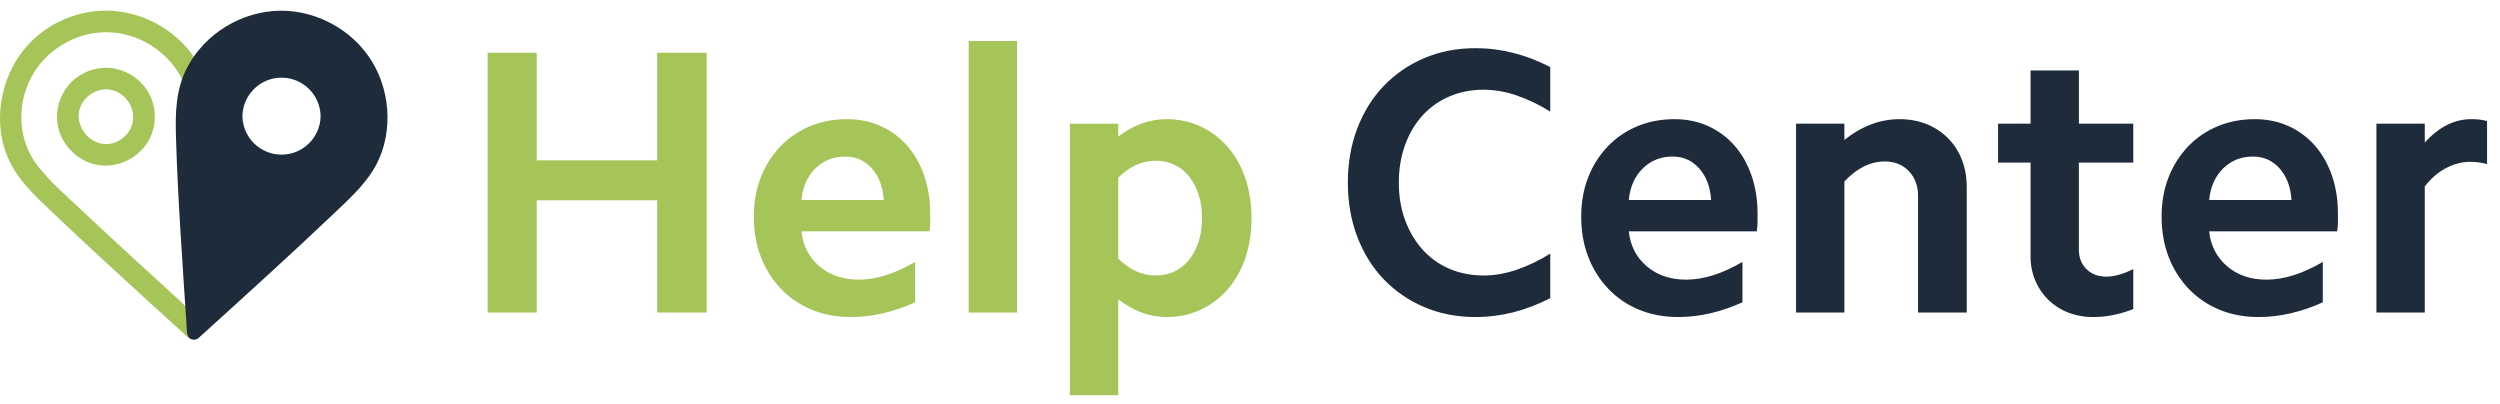
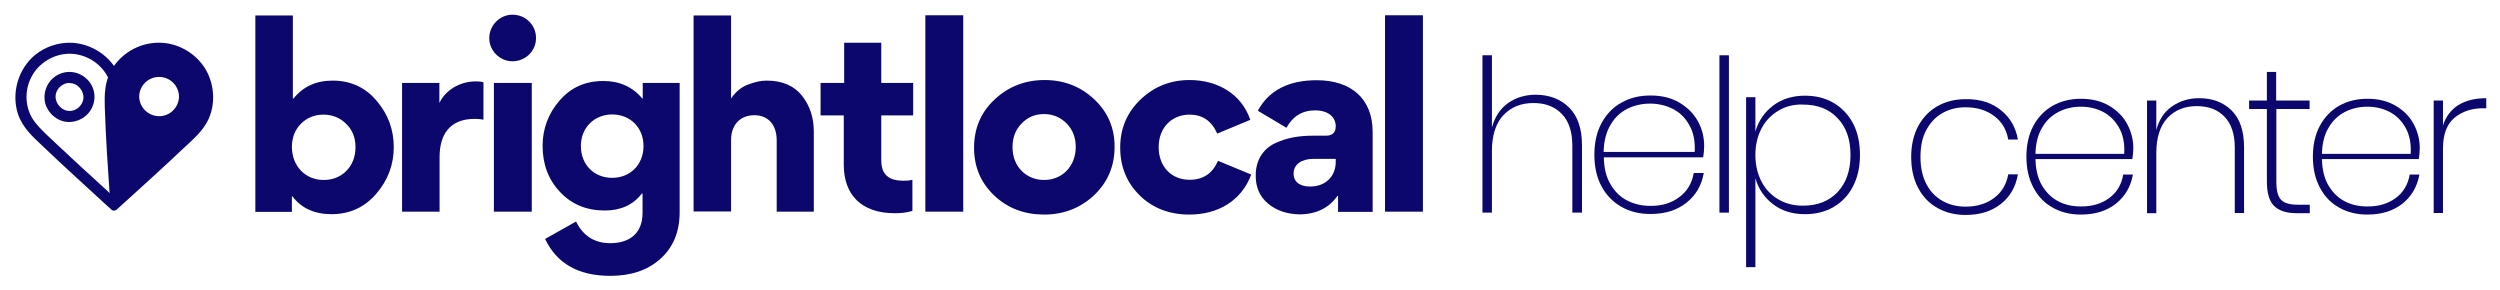
- <svg xmlns="http://www.w3.org/2000/svg" viewBox="0 0 192 31">
-   <g fill="none" fill-rule="evenodd">
-     <path fill="#A5C559" fill-rule="nonzero" d="M14.92 26.089c-.353.042-.677-.356-1.004-.654-3.285-2.988-6.572-5.964-9.798-9.037C2.635 14.985 1.081 13.62.394 11.55c-1.03-3.107 0-6.804 2.624-8.92A8.253 8.253 0 018.058.816h.125c2.61.015 5.184 1.366 6.699 3.536.41.588-.518 1.396-.747 1.963-.02.048-.138-.264-.156-.216-.024-.049-.054-.125-.08-.174-1.09-2.052-3.326-3.422-5.684-3.45h-.079c-2.356.007-4.66 1.378-5.769 3.523-1.086 2.101-1 4.776.53 6.745.902 1.16 2.025 2.137 3.108 3.157 2.58 2.429 5.202 4.82 7.822 7.21l.464.463s.222 2.409.406 2.483a.52.52 0 00.222.033z" />
-     <path fill="#1D2B3B" d="M21.63.822c2.76.012 5.482 1.51 6.947 3.915 1.538 2.523 1.606 5.95.036 8.403-.793 1.239-1.902 2.24-2.983 3.269-3.392 3.225-6.858 6.355-10.313 9.487l-.104.094a.548.548 0 01-.582.034c-.333-.193-.283-.734-.313-1.196-.309-4.79-.668-9.582-.805-14.374-.052-1.812-.013-3.626.882-5.307 1.37-2.576 4.168-4.3 7.16-4.325h.075zm-.01 5.142a3.004 3.004 0 013.003 3.002 3.004 3.004 0 01-6.005 0 3.004 3.004 0 013.003-3.002z" />
-     <path fill="#A5C559" fill-rule="nonzero" d="M8.16 5.204c1.358.013 2.671.811 3.303 2.008a3.811 3.811 0 01.072 3.36c-.704 1.482-2.437 2.404-4.11 2.083-1.536-.294-2.81-1.64-3.016-3.19a3.825 3.825 0 011.166-3.254A3.809 3.809 0 018.11 5.204h.049zm-.038 1.658c-.945.01-1.837.72-2.04 1.65-.285 1.312.925 2.788 2.427 2.52.851-.153 1.572-.886 1.704-1.747.178-1.169-.774-2.402-2.05-2.423h-.041zM37.45 4.048h3.77v8.265h9.25V4.048h3.8V24h-3.8v-8.613h-9.25V24h-3.77V4.048zm20.444 12.586c0-1.102.18-2.107.537-3.016a7.185 7.185 0 011.494-2.364 6.7 6.7 0 012.262-1.551c.87-.367 1.826-.551 2.87-.551.948 0 1.813.179 2.596.536a5.933 5.933 0 012.015 1.494c.561.638.996 1.402 1.305 2.291.31.89.465 1.866.465 2.929v.652c0 .223-.02.46-.059.711h-9.83c.116 1.102.575 1.996 1.377 2.682.802.687 1.812 1.03 3.03 1.03.677 0 1.378-.116 2.103-.348.725-.232 1.464-.57 2.219-1.015v3.103c-1.663.754-3.306 1.131-4.93 1.131-1.103 0-2.108-.188-3.017-.566a6.841 6.841 0 01-2.349-1.595 7.359 7.359 0 01-1.536-2.436c-.368-.937-.551-1.976-.551-3.117zm9.977-1.276c-.059-.986-.358-1.788-.9-2.407-.54-.619-1.227-.928-2.059-.928-.908 0-1.672.304-2.29.913-.62.61-.977 1.417-1.074 2.422h6.323zm6.525-12.209h3.712V24h-3.713V3.149zM92.316 16.75c0-.657-.086-1.257-.26-1.798a4.319 4.319 0 00-.725-1.392 3.236 3.236 0 00-1.117-.899 3.224 3.224 0 00-1.436-.319c-1.063 0-2.03.435-2.9 1.305v6.206c.87.87 1.837 1.305 2.9 1.305.523 0 1.001-.106 1.436-.319a3.236 3.236 0 001.117-.899c.309-.387.55-.85.725-1.392.174-.541.26-1.14.26-1.798zM82.167 9.5h3.712v.986c1.18-.89 2.407-1.334 3.683-1.334.967 0 1.852.188 2.654.565a6.228 6.228 0 012.074 1.566c.58.668 1.029 1.465 1.348 2.393.319.928.478 1.953.478 3.074 0 1.121-.159 2.146-.478 3.074-.319.928-.768 1.725-1.349 2.392a6.228 6.228 0 01-2.073 1.566c-.802.378-1.687.566-2.653.566-1.277 0-2.504-.454-3.684-1.363v7.366h-3.712V9.5z" />
-     <path fill="#1D2B3B" fill-rule="nonzero" d="M103.514 14.024c0-1.508.242-2.895.726-4.162.483-1.266 1.16-2.353 2.03-3.262a9.308 9.308 0 013.103-2.132c1.198-.512 2.513-.768 3.944-.768 1.952 0 3.866.483 5.742 1.45v3.422a12.46 12.46 0 00-2.596-1.247 7.832 7.832 0 00-2.508-.435c-.967 0-1.852.174-2.654.522a5.932 5.932 0 00-2.059 1.464c-.57.629-1.015 1.383-1.334 2.262-.319.88-.478 1.842-.478 2.886s.159 2.001.478 2.871c.319.87.764 1.624 1.334 2.262a5.846 5.846 0 002.059 1.479c.802.348 1.687.522 2.653.522.813 0 1.649-.145 2.509-.435a12.46 12.46 0 002.596-1.247v3.422c-1.876.967-3.79 1.45-5.742 1.45-1.431 0-2.746-.256-3.944-.769a9.308 9.308 0 01-3.104-2.131c-.87-.909-1.546-1.996-2.03-3.263-.483-1.266-.725-2.653-.725-4.161zm17.922 2.61c0-1.102.18-2.107.537-3.016a7.185 7.185 0 011.493-2.364 6.7 6.7 0 012.263-1.551c.87-.367 1.826-.551 2.87-.551.948 0 1.813.179 2.596.536a5.933 5.933 0 012.016 1.494c.56.638.995 1.402 1.304 2.291.31.89.465 1.866.465 2.929v.652c0 .223-.02.46-.058.711h-9.831c.116 1.102.575 1.996 1.377 2.682.802.687 1.812 1.03 3.03 1.03.677 0 1.378-.116 2.103-.348.725-.232 1.464-.57 2.219-1.015v3.103c-1.663.754-3.306 1.131-4.93 1.131-1.103 0-2.108-.188-3.016-.566a6.841 6.841 0 01-2.35-1.595 7.359 7.359 0 01-1.537-2.436c-.367-.937-.55-1.976-.55-3.117zm9.976-1.276c-.058-.986-.357-1.788-.899-2.407-.54-.619-1.227-.928-2.059-.928-.908 0-1.672.304-2.29.913-.62.61-.977 1.417-1.073 2.422h6.322zm6.525-5.858h3.712v1.247c1.335-1.063 2.746-1.595 4.234-1.595.755 0 1.446.126 2.074.377a4.822 4.822 0 011.638 1.073 4.79 4.79 0 011.073 1.653c.252.638.377 1.344.377 2.117V24h-3.74v-8.961c0-.773-.237-1.406-.711-1.9-.474-.493-1.087-.739-1.841-.739-1.103 0-2.137.512-3.103 1.537V24h-3.713V9.5zm21.721 0h4.177v2.987h-4.177v6.699c0 .6.194 1.092.58 1.479.387.387.9.58 1.537.58.6 0 1.286-.193 2.06-.58v3.074c-1.045.406-2.06.609-3.046.609a5.304 5.304 0 01-1.957-.348 4.515 4.515 0 01-1.522-.972 4.495 4.495 0 01-1.001-1.479 4.745 4.745 0 01-.363-1.87v-7.192h-2.494V9.5h2.494V5.411h3.713V9.5zm6.352 7.134c0-1.102.178-2.107.536-3.016a7.185 7.185 0 011.494-2.364 6.7 6.7 0 012.262-1.551c.87-.367 1.826-.551 2.87-.551.948 0 1.813.179 2.596.536a5.933 5.933 0 012.016 1.494c.56.638.995 1.402 1.305 2.291.309.89.464 1.866.464 2.929v.652c0 .223-.02.46-.059.711h-9.83c.116 1.102.575 1.996 1.377 2.682.802.687 1.812 1.03 3.03 1.03.677 0 1.378-.116 2.103-.348.725-.232 1.464-.57 2.219-1.015v3.103c-1.663.754-3.306 1.131-4.93 1.131-1.103 0-2.108-.188-3.017-.566a6.841 6.841 0 01-2.349-1.595 7.359 7.359 0 01-1.537-2.436c-.367-.937-.55-1.976-.55-3.117zm9.976-1.276c-.058-.986-.358-1.788-.9-2.407-.54-.619-1.227-.928-2.059-.928-.908 0-1.672.304-2.29.913-.62.61-.977 1.417-1.073 2.422h6.322zM182.51 9.5h3.712v1.45c1.082-1.199 2.271-1.798 3.566-1.798.213 0 .416.01.61.029.193.02.396.058.608.116v3.306a4.731 4.731 0 00-1.305-.174c-.618 0-1.232.16-1.841.478-.609.32-1.155.788-1.638 1.407V24h-3.713V9.5z" />
+ <svg xmlns="http://www.w3.org/2000/svg" version="1.1" id="Layer_1" x="0px" y="0px" viewBox="0 0 1293.3 149.6" style="enable-background:new 0 0 1293.3 149.6;" xml:space="preserve">
+   <style type="text/css">
+ 	.st0{fill:#0B076C;}
+ 	.st1{fill-rule:evenodd;clip-rule:evenodd;fill:#0B076C;}
+ </style>
+   <g>
+     <g>
+       <g>
+         <g>
+           <path class="st0" d="M59.3,109c-1.2,0.1-2.3-1.2-3.5-2.2C44.5,96.4,33.2,86.2,22.1,75.6C17,70.8,11.7,66.1,9.3,59      c-3.5-10.7,0-23.4,9-30.7c5-4,11.3-6.2,17.8-6.2c9,0.1,17.8,4.7,23,12.2c1.4,2-1.8,4.8-2.6,6.7c-0.1,0.2-0.5-0.9-0.5-0.7      c-0.1-0.2-0.2-0.4-0.3-0.6C52,32.6,44.3,27.9,36.2,27.8H36c-8.1,0-16,4.7-19.8,12.1c-3.7,7.2-3.4,16.4,1.8,23.2      c3.1,4,7,7.4,10.7,10.9c8.9,8.4,17.9,16.6,26.9,24.8l1.6,1.6c0,0,0.8,8.3,1.4,8.5C58.8,108.9,59,109,59.3,109L59.3,109z" />
+         </g>
+         <g>
+           <path class="st0" d="M36,37.2c4.7,0,9.2,2.8,11.4,6.9c1.9,3.6,2,7.9,0.2,11.6c-2.4,5.1-8.4,8.3-14.1,7.2c-5.3-1-9.7-5.6-10.4-11      c-0.5-4.2,1-8.3,4-11.2C29.6,38.4,32.7,37.2,36,37.2z M35.9,42.9c-3.2,0-6.3,2.5-7,5.7c-1,4.5,3.2,9.6,8.3,8.7      c2.9-0.5,5.4-3,5.9-6c0.6-4-2.7-8.3-7-8.3L35.9,42.9z" />
+         </g>
+       </g>
+       <g>
+         <path class="st1" d="M82.3,22.1c9.5,0,18.8,5.2,23.9,13.5c5.3,8.7,5.5,20.5,0.1,28.9c-2.7,4.3-6.5,7.7-10.3,11.2     c-11.7,11.1-23.6,21.8-35.5,32.6l-0.4,0.3c-0.6,0.4-1.4,0.5-2,0.1c-1.1-0.7-1-2.5-1.1-4.1c-1.1-16.5-2.3-32.9-2.8-49.4     c-0.2-6.2,0-12.5,3-18.2c4.7-8.9,14.3-14.8,24.6-14.9L82.3,22.1z M82.3,39.8c5.7,0,10.3,4.6,10.3,10.3c-0.2,5.7-4.9,10.2-10.6,10     c-5.4-0.2-9.8-4.5-10-10C72,44.4,76.6,39.8,82.3,39.8L82.3,39.8z" />
+       </g>
+     </g>
+     <g>
+       <path class="st0" d="M151.6,50.9h0.3c4.9-6.1,11.6-9.2,20.2-9.2c9.3,0,16.9,3.5,22.8,10.5c5.9,7,8.8,14.9,8.8,23.9    c0,9.1-3,17.1-9.1,24.2c-6.1,7-13.7,10.5-23.1,10.5c-8.8,0-15.6-3.1-20.2-9.2h-0.3v8h-18.9V8h19.4V50.9z M155.8,88.4    c3.1,3.1,7.1,4.7,11.7,4.7c4.6,0,8.6-1.6,11.7-4.7c3.1-3.2,4.7-7.3,4.7-12.3c0-4.9-1.6-9-4.9-12.1c-3.1-3.1-7.1-4.7-11.7-4.7    c-4.6,0-8.5,1.6-11.6,4.7s-4.7,7.2-4.7,12.1C151.1,81.1,152.7,85.2,155.8,88.4z" />
+     </g>
+     <g>
+       <path class="st0" d="M250.1,61.9c-1.5-0.3-3-0.4-4.6-0.4c-12.6,0-18.1,7.8-18.1,19.8v28.2H208V42.9h19.3v10.2h0.1    c2.9-6.1,10-11,18.8-11c1.6,0,2.9,0.1,3.9,0.5V61.9z" />
+     </g>
+     <g>
+       <path class="st0" d="M277.3,19.7c0,6.6-5.4,12-12.2,12c-6.5,0-12-5.4-12-12c0-6.6,5.5-12.1,12-12.1    C271.9,7.6,277.3,12.9,277.3,19.7z M255.5,109.5V42.9h19.6v66.6H255.5z" />
+     </g>
+     <g>
+       <path class="st0" d="M298,114.6c3.7,7.5,9.6,11.2,17.7,11.2c10.1,0,16.7-5.2,16.7-15.6v-10.1h-0.3c-4.6,5.9-11,8.8-19.2,8.8    c-9.5,0-17.2-3.2-23.2-9.6c-6-6.4-9-14.3-9-23.8c0-8.8,2.9-16.7,8.7-23.4c5.9-6.9,13.5-10.2,22.7-10.2c8.4,0,15.1,3,20.2,9.1h0.2    v-8.1h19.1v66.8c0,10.3-3.4,18.4-10.1,24.3c-6.6,5.9-15.2,8.7-25.8,8.7c-16.5,0-27.7-6.4-33.7-19.1L298,114.6z M316.7,59.2    c-9.1,0-16.2,6.7-16.2,16.3c0,9.8,6.9,16.5,16.2,16.5c9.1,0,16.2-6.6,16.2-16.5C332.9,66,326,59.2,316.7,59.2z" />
+     </g>
+     <g>
+       <path class="st0" d="M401.8,109.5V72.6c0-7.6-4-13-11.6-13c-7.9,0-12,5.7-12,12.7v37.1h-19.4V8h19.4v42.8h0.1    c2.4-3.5,5.4-5.9,8.8-7.1c3.6-1.4,6.7-2,9.5-2c8,0,14.1,2.6,18.2,7.7c4.1,5.1,6.2,11.3,6.2,18.7v41.4H401.8z" />
+     </g>
+     <g>
+       <path class="st0" d="M472,109.1c-2.9,0.9-5.9,1.2-9.1,1.2c-17.3,0-26.4-9.5-26.4-25.1V59.7h-12V42.9h12.2V22.1h19.2v20.8h16.5    v16.8h-16.5v23.2c0,7.6,4,10.6,11.6,10.6c1.6,0,3.1-0.1,4.5-0.5V109.1z" />
+     </g>
+     <g>
+       <path class="st0" d="M498.3,109.5h-19.6V7.9h19.6V109.5z" />
+     </g>
+     <g>
+       <path class="st0" d="M514.5,51.5c7.1-6.7,15.8-10.1,25.9-10.1c10.1,0,18.7,3.4,25.7,10c7,6.6,10.5,14.7,10.5,24.5    c0,10-3.5,18.3-10.6,25.1c-7.1,6.6-15.7,10-25.8,10c-10.2,0-18.8-3.2-25.8-9.8c-7-6.6-10.5-14.8-10.5-24.8    C503.9,66.5,507.4,58.1,514.5,51.5z M528.5,88.4c3.1,3.1,7.1,4.7,11.7,4.7c9.3,0,16.3-7.1,16.3-17.1c0-4.9-1.6-9-4.7-12.1    c-3.1-3.2-7.1-4.9-11.7-4.9c-4.6,0-8.5,1.6-11.6,4.9c-3.1,3.1-4.7,7.2-4.7,12.1C523.8,81.1,525.4,85.2,528.5,88.4z" />
+     </g>
+     <g>
+       <path class="st0" d="M589.6,101.1c-6.7-6.6-10.1-14.8-10.1-24.8c0-9.8,3.5-18.1,10.5-24.8c7-6.7,15.5-10.1,25.4-10.1    c14.8,0,27,7.5,31.4,20.6l-17.1,7.1c-2.9-6.6-7.7-9.8-14.3-9.8c-9,0-16,6.5-16,16.8c0,10,6.5,16.9,16,16.9c7,0,11.8-3.2,14.7-9.8    l17.2,7.1c-5.1,13.6-17.2,20.7-32,20.7C605,111,596.3,107.7,589.6,101.1z" />
+     </g>
+     <g>
+       <path class="st0" d="M656.1,105.4c-4.4-3.6-6.5-8.5-6.5-14.5v-0.2c0-7.9,3.9-13.6,9.8-16.5c6.1-2.9,12.3-4,19.8-4h6.6    c3.5,0,5.2-1.6,5.2-4.9c0-4.6-3.7-8.2-10.7-8.2c-6.6,0-11.5,3-14.8,9l-14.8-8.8c5.7-10.6,16-15.8,30.5-15.8    c17.6,0,28.9,9.4,28.9,26.8v41.3h-17.9v-8.2l-0.3-0.1c-4.5,6.4-11.1,9.6-19.9,9.6C665.8,110.7,660.4,109,656.1,105.4z M691,83.7    v-1.5h-11.7c-5.6,0-10.1,2.6-10.1,7.6c0,4.5,3.5,6.7,8.5,6.7C686,96.5,691,91,691,83.7z" />
+     </g>
+     <g>
+       <path class="st0" d="M736.1,109.5h-19.6V7.9h19.6V109.5z" />
+     </g>
+   </g>
+   <path class="st0" d="M811.8,55.7c4.4,4.4,6.6,10.9,6.6,19.5V110h-5V75.4c0-7.2-1.8-12.7-5.4-16.4c-3.6-3.8-8.5-5.7-14.7-5.7  c-6.5,0-11.6,2.1-15.6,6.3c-3.9,4.2-5.9,10.4-5.9,18.6V110h-4.9V28.6h4.9V66c1.5-5.6,4.3-9.8,8.4-12.7c4.1-2.9,8.9-4.3,14.4-4.3  C801.7,49.1,807.4,51.3,811.8,55.7z" />
+   <path class="st0" d="M868.7,102c4.1-3,6.6-7.2,7.5-12.5h5.2c-1.1,6.4-4.1,11.5-9,15.4c-4.9,3.9-11.1,5.8-18.6,5.8  c-5.6,0-10.7-1.2-15-3.7c-4.4-2.5-7.8-6-10.3-10.6c-2.5-4.6-3.7-10.1-3.7-16.4c0-6.2,1.2-11.7,3.7-16.3c2.5-4.6,5.9-8.2,10.3-10.6  c4.4-2.5,9.4-3.7,15-3.7c5.8,0,10.8,1.2,15,3.7c4.2,2.5,7.4,5.7,9.6,9.7c2.2,4,3.2,8.3,3.2,12.8c0,1.8-0.2,3.8-0.5,5.8h-51.4  c0.1,5.6,1.2,10.2,3.5,14c2.2,3.8,5.1,6.6,8.7,8.4c3.6,1.8,7.5,2.7,11.7,2.7C859.5,106.6,864.6,105.1,868.7,102z M841.8,56.3  c-3.6,1.8-6.5,4.6-8.7,8.4c-2.2,3.7-3.4,8.4-3.5,13.9h47.1c0.3-5.5-0.6-10.1-2.8-13.9c-2.1-3.8-5-6.6-8.6-8.4  c-3.6-1.8-7.5-2.7-11.7-2.7C849.4,53.6,845.4,54.5,841.8,56.3z" />
+   <path class="st0" d="M894.4,28.6V110h-4.9V28.6H894.4z" />
+   <path class="st0" d="M948.5,53.2c4.3,2.5,7.6,6,10.1,10.6c2.4,4.6,3.6,10,3.6,16.3c0,6.2-1.2,11.7-3.6,16.3  c-2.4,4.7-5.8,8.2-10.1,10.7c-4.3,2.5-9.2,3.7-14.8,3.7c-6.5,0-11.9-1.7-16.4-5.1c-4.5-3.4-7.6-7.9-9.2-13.5v46h-4.8V50.3h4.8v17.8  c1.6-5.6,4.7-10.1,9.2-13.5c4.5-3.4,10-5.1,16.4-5.1C939.3,49.5,944.2,50.7,948.5,53.2z M920.1,57.2c-3.7,2.2-6.7,5.2-8.8,9.2  c-2.1,4-3.2,8.5-3.2,13.8c0,5.2,1.1,9.8,3.2,13.8c2.1,4,5.1,7.1,8.8,9.2c3.7,2.2,8,3.2,12.6,3.2c7.5,0,13.4-2.3,17.9-7  c4.4-4.7,6.7-11.1,6.7-19.2c0-8.1-2.2-14.4-6.7-19.1c-4.4-4.7-10.4-7-17.9-7C928,53.9,923.8,55,920.1,57.2z" />
+   <g>
+     <path class="st0" d="M1035.1,57c4.8,3.8,7.7,8.9,8.8,15.2h-5c-0.9-5.2-3.3-9.2-7.3-12.2c-4-3-8.9-4.5-14.8-4.5   c-4.2,0-8.1,0.9-11.6,2.8c-3.5,1.9-6.3,4.7-8.5,8.6s-3.2,8.6-3.2,14.3c0,5.7,1.1,10.4,3.2,14.3c2.1,3.9,5,6.7,8.5,8.6   c3.5,1.9,7.4,2.8,11.6,2.8c5.9,0,10.8-1.5,14.8-4.5c4-3,6.4-7.1,7.3-12.2h5c-1.1,6.4-4,11.5-8.8,15.3c-4.8,3.8-10.9,5.7-18.2,5.7   c-5.5,0-10.4-1.2-14.6-3.6c-4.3-2.4-7.6-5.8-10-10.4c-2.4-4.5-3.6-9.8-3.6-16c0-6.1,1.2-11.4,3.6-15.9c2.4-4.5,5.8-8,10-10.4   c4.3-2.4,9.1-3.6,14.6-3.6C1024.2,51.2,1030.3,53.1,1035.1,57z" />
+     <path class="st0" d="M1091.1,102.5c4-3,6.4-7,7.3-12.2h5c-1.1,6.2-4,11.2-8.7,15c-4.8,3.8-10.8,5.7-18.2,5.7   c-5.5,0-10.4-1.2-14.6-3.6c-4.3-2.4-7.6-5.8-10-10.4c-2.4-4.5-3.6-9.8-3.6-16c0-6.1,1.2-11.4,3.6-15.9c2.4-4.5,5.8-8,10-10.4   c4.3-2.4,9.1-3.6,14.6-3.6c5.7,0,10.5,1.2,14.6,3.6c4.1,2.4,7.2,5.5,9.3,9.4c2.1,3.9,3.2,8.1,3.2,12.5c0,1.8-0.2,3.7-0.5,5.7H1053   c0.1,5.4,1.2,10,3.4,13.7c2.2,3.7,5,6.4,8.5,8.2c3.5,1.8,7.3,2.6,11.4,2.6C1082.1,106.9,1087.1,105.4,1091.1,102.5z M1064.9,57.9   c-3.5,1.8-6.4,4.5-8.5,8.2c-2.2,3.6-3.3,8.2-3.4,13.5h45.9c0.3-5.4-0.6-9.9-2.7-13.6c-2.1-3.7-4.9-6.4-8.4-8.2   c-3.5-1.8-7.3-2.6-11.4-2.6C1072.3,55.2,1068.4,56.1,1064.9,57.9z" />
+     <path class="st0" d="M1154.5,57.2c4.3,4.3,6.4,10.6,6.4,19v34h-4.8V76.4c0-7-1.8-12.4-5.3-16c-3.5-3.7-8.3-5.5-14.4-5.5   c-6.3,0-11.4,2.1-15.2,6.2c-3.8,4.1-5.7,10.2-5.7,18.2v31h-4.8V52h4.8v15.3c1.4-5.4,4.2-9.6,8.2-12.3c4-2.8,8.7-4.2,14-4.2   C1144.6,50.8,1150.2,52.9,1154.5,57.2z" />
+     <path class="st0" d="M1177.6,56.4v37.5c0,4.7,0.8,7.8,2.5,9.5c1.6,1.7,4.5,2.5,8.7,2.5h6.1v4.4h-6.7c-5.4,0-9.3-1.3-11.8-3.8   c-2.5-2.5-3.7-6.7-3.7-12.7V56.4h-9.2V52h9.2V37.2h4.8V52h17.3v4.4H1177.6z" />
+     <path class="st0" d="M1239.3,102.5c4-3,6.4-7,7.3-12.2h5c-1.1,6.2-4,11.2-8.7,15c-4.8,3.8-10.8,5.7-18.2,5.7   c-5.5,0-10.4-1.2-14.6-3.6c-4.3-2.4-7.6-5.8-10-10.4c-2.4-4.5-3.6-9.8-3.6-16c0-6.1,1.2-11.4,3.6-15.9c2.4-4.5,5.8-8,10-10.4   c4.3-2.4,9.1-3.6,14.6-3.6c5.7,0,10.5,1.2,14.6,3.6c4.1,2.4,7.2,5.5,9.3,9.4c2.1,3.9,3.2,8.1,3.2,12.5c0,1.8-0.2,3.7-0.5,5.7h-50.1   c0.1,5.4,1.2,10,3.4,13.7c2.2,3.7,5,6.4,8.5,8.2c3.5,1.8,7.3,2.6,11.4,2.6C1230.3,106.9,1235.3,105.4,1239.3,102.5z M1213.1,57.9   c-3.5,1.8-6.4,4.5-8.5,8.2c-2.2,3.6-3.3,8.2-3.4,13.5h45.9c0.3-5.4-0.6-9.9-2.7-13.6c-2.1-3.7-4.9-6.4-8.4-8.2   c-3.5-1.8-7.3-2.6-11.4-2.6C1220.5,55.2,1216.6,56.1,1213.1,57.9z" />
+     <path class="st0" d="M1271.7,54.4c3.8-2.4,8.6-3.6,14.5-3.6V56h-1.6c-5.9,0-10.8,1.6-14.8,4.9c-4,3.3-6,8.6-6,16v33.3h-4.8V52h4.8   v12.9C1265.3,60.3,1267.9,56.8,1271.7,54.4z" />
  </g>
</svg>
